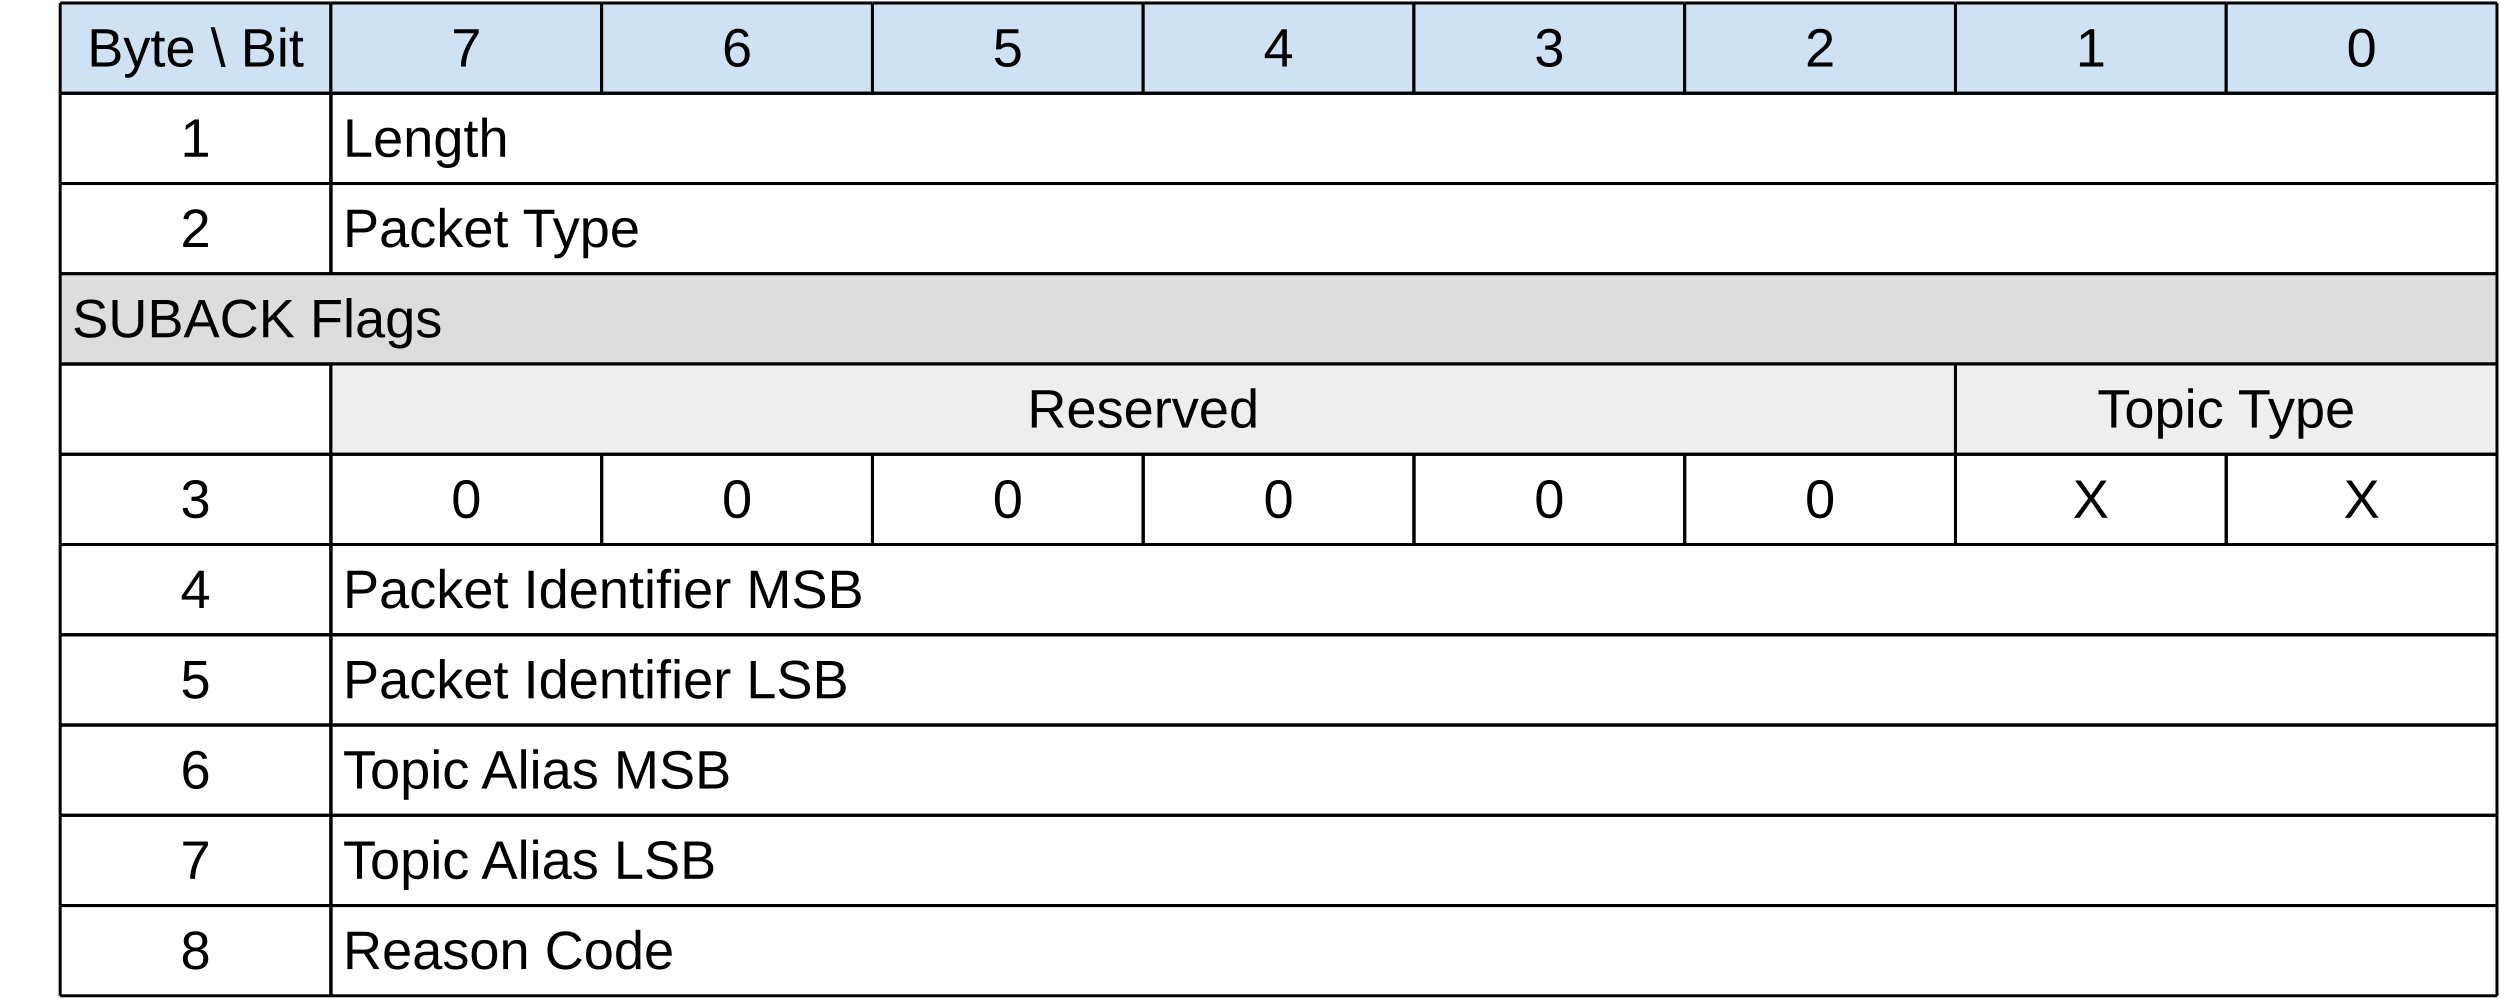
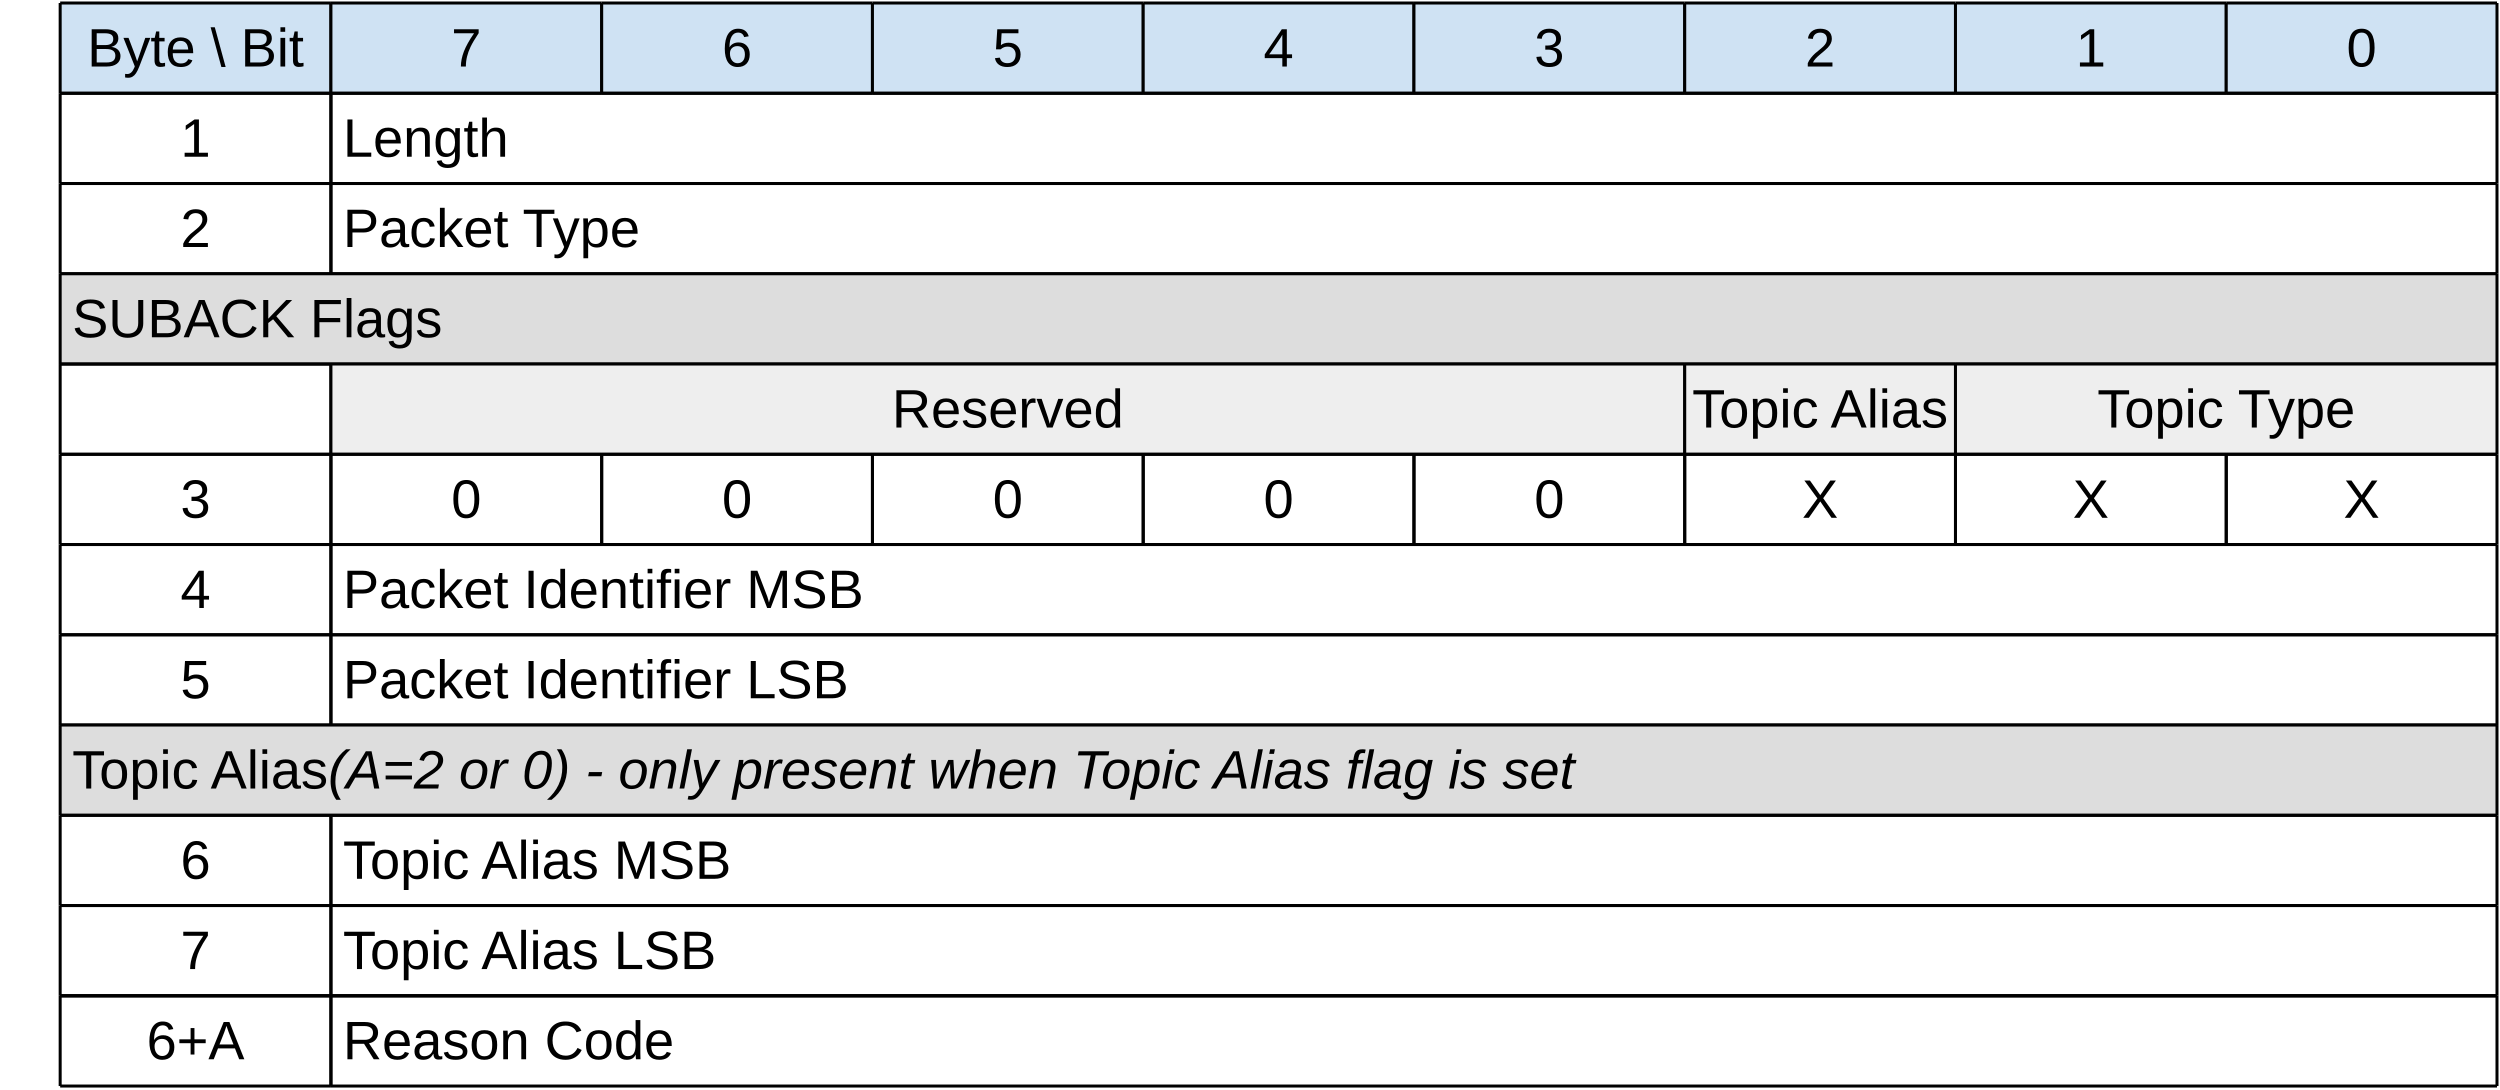
- <svg xmlns="http://www.w3.org/2000/svg" version="1.0" width="831" height="332" viewBox="0 0 831 332">
+ <svg xmlns="http://www.w3.org/2000/svg" version="1.0" width="831" height="362" viewBox="0 0 831 362">
  <rect x="20" y="1" height="30" width="90" fill="#cfe2f3" />
  <line x1="20" y1="1" x2="110" y2="1" stroke="#000000" stroke-width="1" />
  <line x1="20" y1="31" x2="110" y2="31" stroke="#000000" stroke-width="1" />
  <line x1="110" y1="1" x2="110" y2="31" stroke="#000000" stroke-width="1" />
  <line x1="20" y1="1" x2="20" y2="31" stroke="#000000" stroke-width="1" />
  <text font-size="18" font-family="Arial" x="65" y="17" text-anchor="middle" dominant-baseline="middle">Byte \ Bit</text>
  <rect x="110" y="1" height="30" width="90" fill="#cfe2f3" />
  <line x1="110" y1="1" x2="200" y2="1" stroke="#000000" stroke-width="1" />
  <line x1="110" y1="31" x2="200" y2="31" stroke="#000000" stroke-width="1" />
  <line x1="200" y1="1" x2="200" y2="31" stroke="#000000" stroke-width="1" />
  <line x1="110" y1="1" x2="110" y2="31" stroke="#000000" stroke-width="1" />
  <text font-size="18" font-family="Arial" x="155" y="17" text-anchor="middle" dominant-baseline="middle">7</text>
  <rect x="200" y="1" height="30" width="90" fill="#cfe2f3" />
  <line x1="200" y1="1" x2="290" y2="1" stroke="#000000" stroke-width="1" />
  <line x1="200" y1="31" x2="290" y2="31" stroke="#000000" stroke-width="1" />
  <line x1="290" y1="1" x2="290" y2="31" stroke="#000000" stroke-width="1" />
  <line x1="200" y1="1" x2="200" y2="31" stroke="#000000" stroke-width="1" />
  <text font-size="18" font-family="Arial" x="245" y="17" text-anchor="middle" dominant-baseline="middle">6</text>
  <rect x="290" y="1" height="30" width="90" fill="#cfe2f3" />
  <line x1="290" y1="1" x2="380" y2="1" stroke="#000000" stroke-width="1" />
  <line x1="290" y1="31" x2="380" y2="31" stroke="#000000" stroke-width="1" />
  <line x1="380" y1="1" x2="380" y2="31" stroke="#000000" stroke-width="1" />
  <line x1="290" y1="1" x2="290" y2="31" stroke="#000000" stroke-width="1" />
  <text font-size="18" font-family="Arial" x="335" y="17" text-anchor="middle" dominant-baseline="middle">5</text>
  <rect x="380" y="1" height="30" width="90" fill="#cfe2f3" />
  <line x1="380" y1="1" x2="470" y2="1" stroke="#000000" stroke-width="1" />
  <line x1="380" y1="31" x2="470" y2="31" stroke="#000000" stroke-width="1" />
  <line x1="470" y1="1" x2="470" y2="31" stroke="#000000" stroke-width="1" />
  <line x1="380" y1="1" x2="380" y2="31" stroke="#000000" stroke-width="1" />
  <text font-size="18" font-family="Arial" x="425" y="17" text-anchor="middle" dominant-baseline="middle">4</text>
  <rect x="470" y="1" height="30" width="90" fill="#cfe2f3" />
  <line x1="470" y1="1" x2="560" y2="1" stroke="#000000" stroke-width="1" />
  <line x1="470" y1="31" x2="560" y2="31" stroke="#000000" stroke-width="1" />
  <line x1="560" y1="1" x2="560" y2="31" stroke="#000000" stroke-width="1" />
  <line x1="470" y1="1" x2="470" y2="31" stroke="#000000" stroke-width="1" />
  <text font-size="18" font-family="Arial" x="515" y="17" text-anchor="middle" dominant-baseline="middle">3</text>
  <rect x="560" y="1" height="30" width="90" fill="#cfe2f3" />
  <line x1="560" y1="1" x2="650" y2="1" stroke="#000000" stroke-width="1" />
  <line x1="560" y1="31" x2="650" y2="31" stroke="#000000" stroke-width="1" />
  <line x1="650" y1="1" x2="650" y2="31" stroke="#000000" stroke-width="1" />
  <line x1="560" y1="1" x2="560" y2="31" stroke="#000000" stroke-width="1" />
  <text font-size="18" font-family="Arial" x="605" y="17" text-anchor="middle" dominant-baseline="middle">2</text>
  <rect x="650" y="1" height="30" width="90" fill="#cfe2f3" />
  <line x1="650" y1="1" x2="740" y2="1" stroke="#000000" stroke-width="1" />
  <line x1="650" y1="31" x2="740" y2="31" stroke="#000000" stroke-width="1" />
  <line x1="740" y1="1" x2="740" y2="31" stroke="#000000" stroke-width="1" />
  <line x1="650" y1="1" x2="650" y2="31" stroke="#000000" stroke-width="1" />
  <text font-size="18" font-family="Arial" x="695" y="17" text-anchor="middle" dominant-baseline="middle">1</text>
  <rect x="740" y="1" height="30" width="90" fill="#cfe2f3" />
  <line x1="740" y1="1" x2="830" y2="1" stroke="#000000" stroke-width="1" />
  <line x1="740" y1="31" x2="830" y2="31" stroke="#000000" stroke-width="1" />
  <line x1="830" y1="1" x2="830" y2="31" stroke="#000000" stroke-width="1" />
  <line x1="740" y1="1" x2="740" y2="31" stroke="#000000" stroke-width="1" />
  <text font-size="18" font-family="Arial" x="785" y="17" text-anchor="middle" dominant-baseline="middle">0</text>
  <text font-size="18" font-family="Arial" x="15" y="16" text-anchor="end"> </text>
  <text font-size="18" font-family="Arial" x="15" y="46" text-anchor="end"> </text>
  <line x1="20" y1="31" x2="110" y2="31" stroke="#000000" stroke-width="1" />
  <line x1="20" y1="61" x2="110" y2="61" stroke="#000000" stroke-width="1" />
  <line x1="110" y1="31" x2="110" y2="61" stroke="#000000" stroke-width="1" />
  <line x1="20" y1="31" x2="20" y2="61" stroke="#000000" stroke-width="1" />
  <text font-size="18" font-family="Arial" x="65" y="47" text-anchor="middle" dominant-baseline="middle">1</text>
  <line x1="110" y1="31" x2="830" y2="31" stroke="#000000" stroke-width="1" />
  <line x1="110" y1="61" x2="830" y2="61" stroke="#000000" stroke-width="1" />
  <line x1="830" y1="31" x2="830" y2="61" stroke="#000000" stroke-width="1" />
  <line x1="110" y1="31" x2="110" y2="61" stroke="#000000" stroke-width="1" />
  <text font-size="18" font-family="Arial" x="114" y="47" text-anchor="start" dominant-baseline="middle">Length</text>
  <text font-size="18" font-family="Arial" x="15" y="76" text-anchor="end"> </text>
  <line x1="20" y1="61" x2="110" y2="61" stroke="#000000" stroke-width="1" />
  <line x1="20" y1="91" x2="110" y2="91" stroke="#000000" stroke-width="1" />
  <line x1="110" y1="61" x2="110" y2="91" stroke="#000000" stroke-width="1" />
  <line x1="20" y1="61" x2="20" y2="91" stroke="#000000" stroke-width="1" />
  <text font-size="18" font-family="Arial" x="65" y="77" text-anchor="middle" dominant-baseline="middle">2</text>
  <line x1="110" y1="61" x2="830" y2="61" stroke="#000000" stroke-width="1" />
  <line x1="110" y1="91" x2="830" y2="91" stroke="#000000" stroke-width="1" />
  <line x1="830" y1="61" x2="830" y2="91" stroke="#000000" stroke-width="1" />
  <line x1="110" y1="61" x2="110" y2="91" stroke="#000000" stroke-width="1" />
  <text font-size="18" font-family="Arial" x="114" y="77" text-anchor="start" dominant-baseline="middle">Packet Type</text>
  <text font-size="18" font-family="Arial" x="15" y="106" text-anchor="end"> </text>
  <rect x="20" y="91" height="30" width="810" fill="#dddddd" />
  <line x1="20" y1="91" x2="830" y2="91" stroke="#000000" stroke-width="1" />
  <line x1="20" y1="121" x2="830" y2="121" stroke="#000000" stroke-width="1" />
  <line x1="830" y1="91" x2="830" y2="121" stroke="#000000" stroke-width="1" />
  <line x1="20" y1="91" x2="20" y2="121" stroke="#000000" stroke-width="1" />
  <text font-size="18" font-family="Arial" x="24" y="107" text-anchor="start" dominant-baseline="middle">SUBACK Flags</text>
  <text font-size="18" font-family="Arial" x="15" y="136" text-anchor="end"> </text>
  <line x1="20" y1="121" x2="110" y2="121" stroke="#000000" stroke-width="1" />
  <line x1="20" y1="151" x2="110" y2="151" stroke="#000000" stroke-width="1" />
  <line x1="110" y1="121" x2="110" y2="151" stroke="#000000" stroke-width="1" />
  <line x1="20" y1="121" x2="20" y2="151" stroke="#000000" stroke-width="1" />
  <text font-size="18" font-family="Arial" x="65" y="137" text-anchor="middle" dominant-baseline="middle" />
-   <rect x="110" y="121" height="30" width="540" fill="#eeeeee" />
-   <line x1="110" y1="121" x2="650" y2="121" stroke="#000000" stroke-width="1" />
-   <line x1="110" y1="151" x2="650" y2="151" stroke="#000000" stroke-width="1" />
+   <rect x="110" y="121" height="30" width="450" fill="#eeeeee" />
+   <line x1="110" y1="121" x2="560" y2="121" stroke="#000000" stroke-width="1" />
+   <line x1="110" y1="151" x2="560" y2="151" stroke="#000000" stroke-width="1" />
+   <line x1="560" y1="121" x2="560" y2="151" stroke="#000000" stroke-width="1" />
+   <line x1="110" y1="121" x2="110" y2="151" stroke="#000000" stroke-width="1" />
+   <text font-size="18" font-family="Arial" x="335" y="137" text-anchor="middle" dominant-baseline="middle">Reserved</text>
+   <rect x="560" y="121" height="30" width="90" fill="#eeeeee" />
+   <line x1="560" y1="121" x2="650" y2="121" stroke="#000000" stroke-width="1" />
+   <line x1="560" y1="151" x2="650" y2="151" stroke="#000000" stroke-width="1" />
  <line x1="650" y1="121" x2="650" y2="151" stroke="#000000" stroke-width="1" />
-   <line x1="110" y1="121" x2="110" y2="151" stroke="#000000" stroke-width="1" />
-   <text font-size="18" font-family="Arial" x="380" y="137" text-anchor="middle" dominant-baseline="middle">Reserved</text>
+   <line x1="560" y1="121" x2="560" y2="151" stroke="#000000" stroke-width="1" />
+   <text font-size="18" font-family="Arial" x="605" y="137" text-anchor="middle" dominant-baseline="middle">Topic Alias</text>
  <rect x="650" y="121" height="30" width="180" fill="#eeeeee" />
  <line x1="650" y1="121" x2="830" y2="121" stroke="#000000" stroke-width="1" />
  <line x1="650" y1="151" x2="830" y2="151" stroke="#000000" stroke-width="1" />
  <line x1="830" y1="121" x2="830" y2="151" stroke="#000000" stroke-width="1" />
  <line x1="650" y1="121" x2="650" y2="151" stroke="#000000" stroke-width="1" />
  <text font-size="18" font-family="Arial" x="740" y="137" text-anchor="middle" dominant-baseline="middle">Topic Type</text>
  <text font-size="18" font-family="Arial" x="15" y="166" text-anchor="end"> </text>
  <line x1="20" y1="151" x2="110" y2="151" stroke="#000000" stroke-width="1" />
  <line x1="20" y1="181" x2="110" y2="181" stroke="#000000" stroke-width="1" />
  <line x1="110" y1="151" x2="110" y2="181" stroke="#000000" stroke-width="1" />
  <line x1="20" y1="151" x2="20" y2="181" stroke="#000000" stroke-width="1" />
  <text font-size="18" font-family="Arial" x="65" y="167" text-anchor="middle" dominant-baseline="middle">3</text>
  <line x1="110" y1="151" x2="200" y2="151" stroke="#000000" stroke-width="1" />
  <line x1="110" y1="181" x2="200" y2="181" stroke="#000000" stroke-width="1" />
  <line x1="200" y1="151" x2="200" y2="181" stroke="#000000" stroke-width="1" />
  <line x1="110" y1="151" x2="110" y2="181" stroke="#000000" stroke-width="1" />
  <text font-size="18" font-family="Arial" x="155" y="167" text-anchor="middle" dominant-baseline="middle">0</text>
  <line x1="200" y1="151" x2="290" y2="151" stroke="#000000" stroke-width="1" />
  <line x1="200" y1="181" x2="290" y2="181" stroke="#000000" stroke-width="1" />
  <line x1="290" y1="151" x2="290" y2="181" stroke="#000000" stroke-width="1" />
  <line x1="200" y1="151" x2="200" y2="181" stroke="#000000" stroke-width="1" />
  <text font-size="18" font-family="Arial" x="245" y="167" text-anchor="middle" dominant-baseline="middle">0</text>
  <line x1="290" y1="151" x2="380" y2="151" stroke="#000000" stroke-width="1" />
  <line x1="290" y1="181" x2="380" y2="181" stroke="#000000" stroke-width="1" />
  <line x1="380" y1="151" x2="380" y2="181" stroke="#000000" stroke-width="1" />
  <line x1="290" y1="151" x2="290" y2="181" stroke="#000000" stroke-width="1" />
  <text font-size="18" font-family="Arial" x="335" y="167" text-anchor="middle" dominant-baseline="middle">0</text>
  <line x1="380" y1="151" x2="470" y2="151" stroke="#000000" stroke-width="1" />
  <line x1="380" y1="181" x2="470" y2="181" stroke="#000000" stroke-width="1" />
  <line x1="470" y1="151" x2="470" y2="181" stroke="#000000" stroke-width="1" />
  <line x1="380" y1="151" x2="380" y2="181" stroke="#000000" stroke-width="1" />
  <text font-size="18" font-family="Arial" x="425" y="167" text-anchor="middle" dominant-baseline="middle">0</text>
  <line x1="470" y1="151" x2="560" y2="151" stroke="#000000" stroke-width="1" />
  <line x1="470" y1="181" x2="560" y2="181" stroke="#000000" stroke-width="1" />
  <line x1="560" y1="151" x2="560" y2="181" stroke="#000000" stroke-width="1" />
  <line x1="470" y1="151" x2="470" y2="181" stroke="#000000" stroke-width="1" />
  <text font-size="18" font-family="Arial" x="515" y="167" text-anchor="middle" dominant-baseline="middle">0</text>
  <line x1="560" y1="151" x2="650" y2="151" stroke="#000000" stroke-width="1" />
  <line x1="560" y1="181" x2="650" y2="181" stroke="#000000" stroke-width="1" />
  <line x1="650" y1="151" x2="650" y2="181" stroke="#000000" stroke-width="1" />
  <line x1="560" y1="151" x2="560" y2="181" stroke="#000000" stroke-width="1" />
-   <text font-size="18" font-family="Arial" x="605" y="167" text-anchor="middle" dominant-baseline="middle">0</text>
+   <text font-size="18" font-family="Arial" x="605" y="167" text-anchor="middle" dominant-baseline="middle">X</text>
  <line x1="650" y1="151" x2="740" y2="151" stroke="#000000" stroke-width="1" />
  <line x1="650" y1="181" x2="740" y2="181" stroke="#000000" stroke-width="1" />
  <line x1="740" y1="151" x2="740" y2="181" stroke="#000000" stroke-width="1" />
  <line x1="650" y1="151" x2="650" y2="181" stroke="#000000" stroke-width="1" />
  <text font-size="18" font-family="Arial" x="695" y="167" text-anchor="middle" dominant-baseline="middle">X</text>
  <line x1="740" y1="151" x2="830" y2="151" stroke="#000000" stroke-width="1" />
  <line x1="740" y1="181" x2="830" y2="181" stroke="#000000" stroke-width="1" />
  <line x1="830" y1="151" x2="830" y2="181" stroke="#000000" stroke-width="1" />
  <line x1="740" y1="151" x2="740" y2="181" stroke="#000000" stroke-width="1" />
  <text font-size="18" font-family="Arial" x="785" y="167" text-anchor="middle" dominant-baseline="middle">X</text>
  <text font-size="18" font-family="Arial" x="15" y="196" text-anchor="end"> </text>
  <line x1="20" y1="181" x2="110" y2="181" stroke="#000000" stroke-width="1" />
  <line x1="20" y1="211" x2="110" y2="211" stroke="#000000" stroke-width="1" />
  <line x1="110" y1="181" x2="110" y2="211" stroke="#000000" stroke-width="1" />
  <line x1="20" y1="181" x2="20" y2="211" stroke="#000000" stroke-width="1" />
  <text font-size="18" font-family="Arial" x="65" y="197" text-anchor="middle" dominant-baseline="middle">4</text>
  <line x1="110" y1="181" x2="830" y2="181" stroke="#000000" stroke-width="1" />
  <line x1="110" y1="211" x2="830" y2="211" stroke="#000000" stroke-width="1" />
  <line x1="830" y1="181" x2="830" y2="211" stroke="#000000" stroke-width="1" />
  <line x1="110" y1="181" x2="110" y2="211" stroke="#000000" stroke-width="1" />
  <text font-size="18" font-family="Arial" x="114" y="197" text-anchor="start" dominant-baseline="middle">Packet Identifier MSB</text>
  <text font-size="18" font-family="Arial" x="15" y="226" text-anchor="end"> </text>
  <line x1="20" y1="211" x2="110" y2="211" stroke="#000000" stroke-width="1" />
  <line x1="20" y1="241" x2="110" y2="241" stroke="#000000" stroke-width="1" />
  <line x1="110" y1="211" x2="110" y2="241" stroke="#000000" stroke-width="1" />
  <line x1="20" y1="211" x2="20" y2="241" stroke="#000000" stroke-width="1" />
  <text font-size="18" font-family="Arial" x="65" y="227" text-anchor="middle" dominant-baseline="middle">5</text>
  <line x1="110" y1="211" x2="830" y2="211" stroke="#000000" stroke-width="1" />
  <line x1="110" y1="241" x2="830" y2="241" stroke="#000000" stroke-width="1" />
  <line x1="830" y1="211" x2="830" y2="241" stroke="#000000" stroke-width="1" />
  <line x1="110" y1="211" x2="110" y2="241" stroke="#000000" stroke-width="1" />
  <text font-size="18" font-family="Arial" x="114" y="227" text-anchor="start" dominant-baseline="middle">Packet Identifier LSB</text>
  <text font-size="18" font-family="Arial" x="15" y="256" text-anchor="end"> </text>
-   <line x1="20" y1="241" x2="110" y2="241" stroke="#000000" stroke-width="1" />
-   <line x1="20" y1="271" x2="110" y2="271" stroke="#000000" stroke-width="1" />
-   <line x1="110" y1="241" x2="110" y2="271" stroke="#000000" stroke-width="1" />
+   <rect x="20" y="241" height="30" width="810" fill="#dddddd" />
+   <line x1="20" y1="241" x2="830" y2="241" stroke="#000000" stroke-width="1" />
+   <line x1="20" y1="271" x2="830" y2="271" stroke="#000000" stroke-width="1" />
+   <line x1="830" y1="241" x2="830" y2="271" stroke="#000000" stroke-width="1" />
  <line x1="20" y1="241" x2="20" y2="271" stroke="#000000" stroke-width="1" />
-   <text font-size="18" font-family="Arial" x="65" y="257" text-anchor="middle" dominant-baseline="middle">6</text>
-   <line x1="110" y1="241" x2="830" y2="241" stroke="#000000" stroke-width="1" />
-   <line x1="110" y1="271" x2="830" y2="271" stroke="#000000" stroke-width="1" />
-   <line x1="830" y1="241" x2="830" y2="271" stroke="#000000" stroke-width="1" />
-   <line x1="110" y1="241" x2="110" y2="271" stroke="#000000" stroke-width="1" />
-   <text font-size="18" font-family="Arial" x="114" y="257" text-anchor="start" dominant-baseline="middle">Topic Alias MSB</text>
+   <text font-size="18" font-family="Arial" x="24" y="257" text-anchor="start" dominant-baseline="middle">Topic Alias<tspan font-style="italic" font-size="18" font-family="Arial" dominant-baseline="middle"> (A=2 or 0) - only present when Topic Alias flag is set</tspan>
+   </text>
  <text font-size="18" font-family="Arial" x="15" y="286" text-anchor="end"> </text>
  <line x1="20" y1="271" x2="110" y2="271" stroke="#000000" stroke-width="1" />
  <line x1="20" y1="301" x2="110" y2="301" stroke="#000000" stroke-width="1" />
  <line x1="110" y1="271" x2="110" y2="301" stroke="#000000" stroke-width="1" />
  <line x1="20" y1="271" x2="20" y2="301" stroke="#000000" stroke-width="1" />
-   <text font-size="18" font-family="Arial" x="65" y="287" text-anchor="middle" dominant-baseline="middle">7</text>
+   <text font-size="18" font-family="Arial" x="65" y="287" text-anchor="middle" dominant-baseline="middle">6</text>
  <line x1="110" y1="271" x2="830" y2="271" stroke="#000000" stroke-width="1" />
  <line x1="110" y1="301" x2="830" y2="301" stroke="#000000" stroke-width="1" />
  <line x1="830" y1="271" x2="830" y2="301" stroke="#000000" stroke-width="1" />
  <line x1="110" y1="271" x2="110" y2="301" stroke="#000000" stroke-width="1" />
-   <text font-size="18" font-family="Arial" x="114" y="287" text-anchor="start" dominant-baseline="middle">Topic Alias LSB</text>
+   <text font-size="18" font-family="Arial" x="114" y="287" text-anchor="start" dominant-baseline="middle">Topic Alias MSB</text>
  <text font-size="18" font-family="Arial" x="15" y="316" text-anchor="end"> </text>
  <line x1="20" y1="301" x2="110" y2="301" stroke="#000000" stroke-width="1" />
  <line x1="20" y1="331" x2="110" y2="331" stroke="#000000" stroke-width="1" />
  <line x1="110" y1="301" x2="110" y2="331" stroke="#000000" stroke-width="1" />
  <line x1="20" y1="301" x2="20" y2="331" stroke="#000000" stroke-width="1" />
-   <text font-size="18" font-family="Arial" x="65" y="317" text-anchor="middle" dominant-baseline="middle">8</text>
+   <text font-size="18" font-family="Arial" x="65" y="317" text-anchor="middle" dominant-baseline="middle">7</text>
  <line x1="110" y1="301" x2="830" y2="301" stroke="#000000" stroke-width="1" />
  <line x1="110" y1="331" x2="830" y2="331" stroke="#000000" stroke-width="1" />
  <line x1="830" y1="301" x2="830" y2="331" stroke="#000000" stroke-width="1" />
  <line x1="110" y1="301" x2="110" y2="331" stroke="#000000" stroke-width="1" />
-   <text font-size="18" font-family="Arial" x="114" y="317" text-anchor="start" dominant-baseline="middle">Reason Code</text>
-   <line x1="20" y1="301" x2="830" y2="301" stroke="#000000" stroke-width="1" />
+   <text font-size="18" font-family="Arial" x="114" y="317" text-anchor="start" dominant-baseline="middle">Topic Alias LSB</text>
+   <text font-size="18" font-family="Arial" x="15" y="346" text-anchor="end"> </text>
+   <line x1="20" y1="331" x2="110" y2="331" stroke="#000000" stroke-width="1" />
+   <line x1="20" y1="361" x2="110" y2="361" stroke="#000000" stroke-width="1" />
+   <line x1="110" y1="331" x2="110" y2="361" stroke="#000000" stroke-width="1" />
+   <line x1="20" y1="331" x2="20" y2="361" stroke="#000000" stroke-width="1" />
+   <text font-size="18" font-family="Arial" x="65" y="347" text-anchor="middle" dominant-baseline="middle">6+A</text>
+   <line x1="110" y1="331" x2="830" y2="331" stroke="#000000" stroke-width="1" />
+   <line x1="110" y1="361" x2="830" y2="361" stroke="#000000" stroke-width="1" />
+   <line x1="830" y1="331" x2="830" y2="361" stroke="#000000" stroke-width="1" />
+   <line x1="110" y1="331" x2="110" y2="361" stroke="#000000" stroke-width="1" />
+   <text font-size="18" font-family="Arial" x="114" y="347" text-anchor="start" dominant-baseline="middle">Reason Code</text>
+   <line x1="20" y1="331" x2="830" y2="331" stroke="#000000" stroke-width="1" />
</svg>
